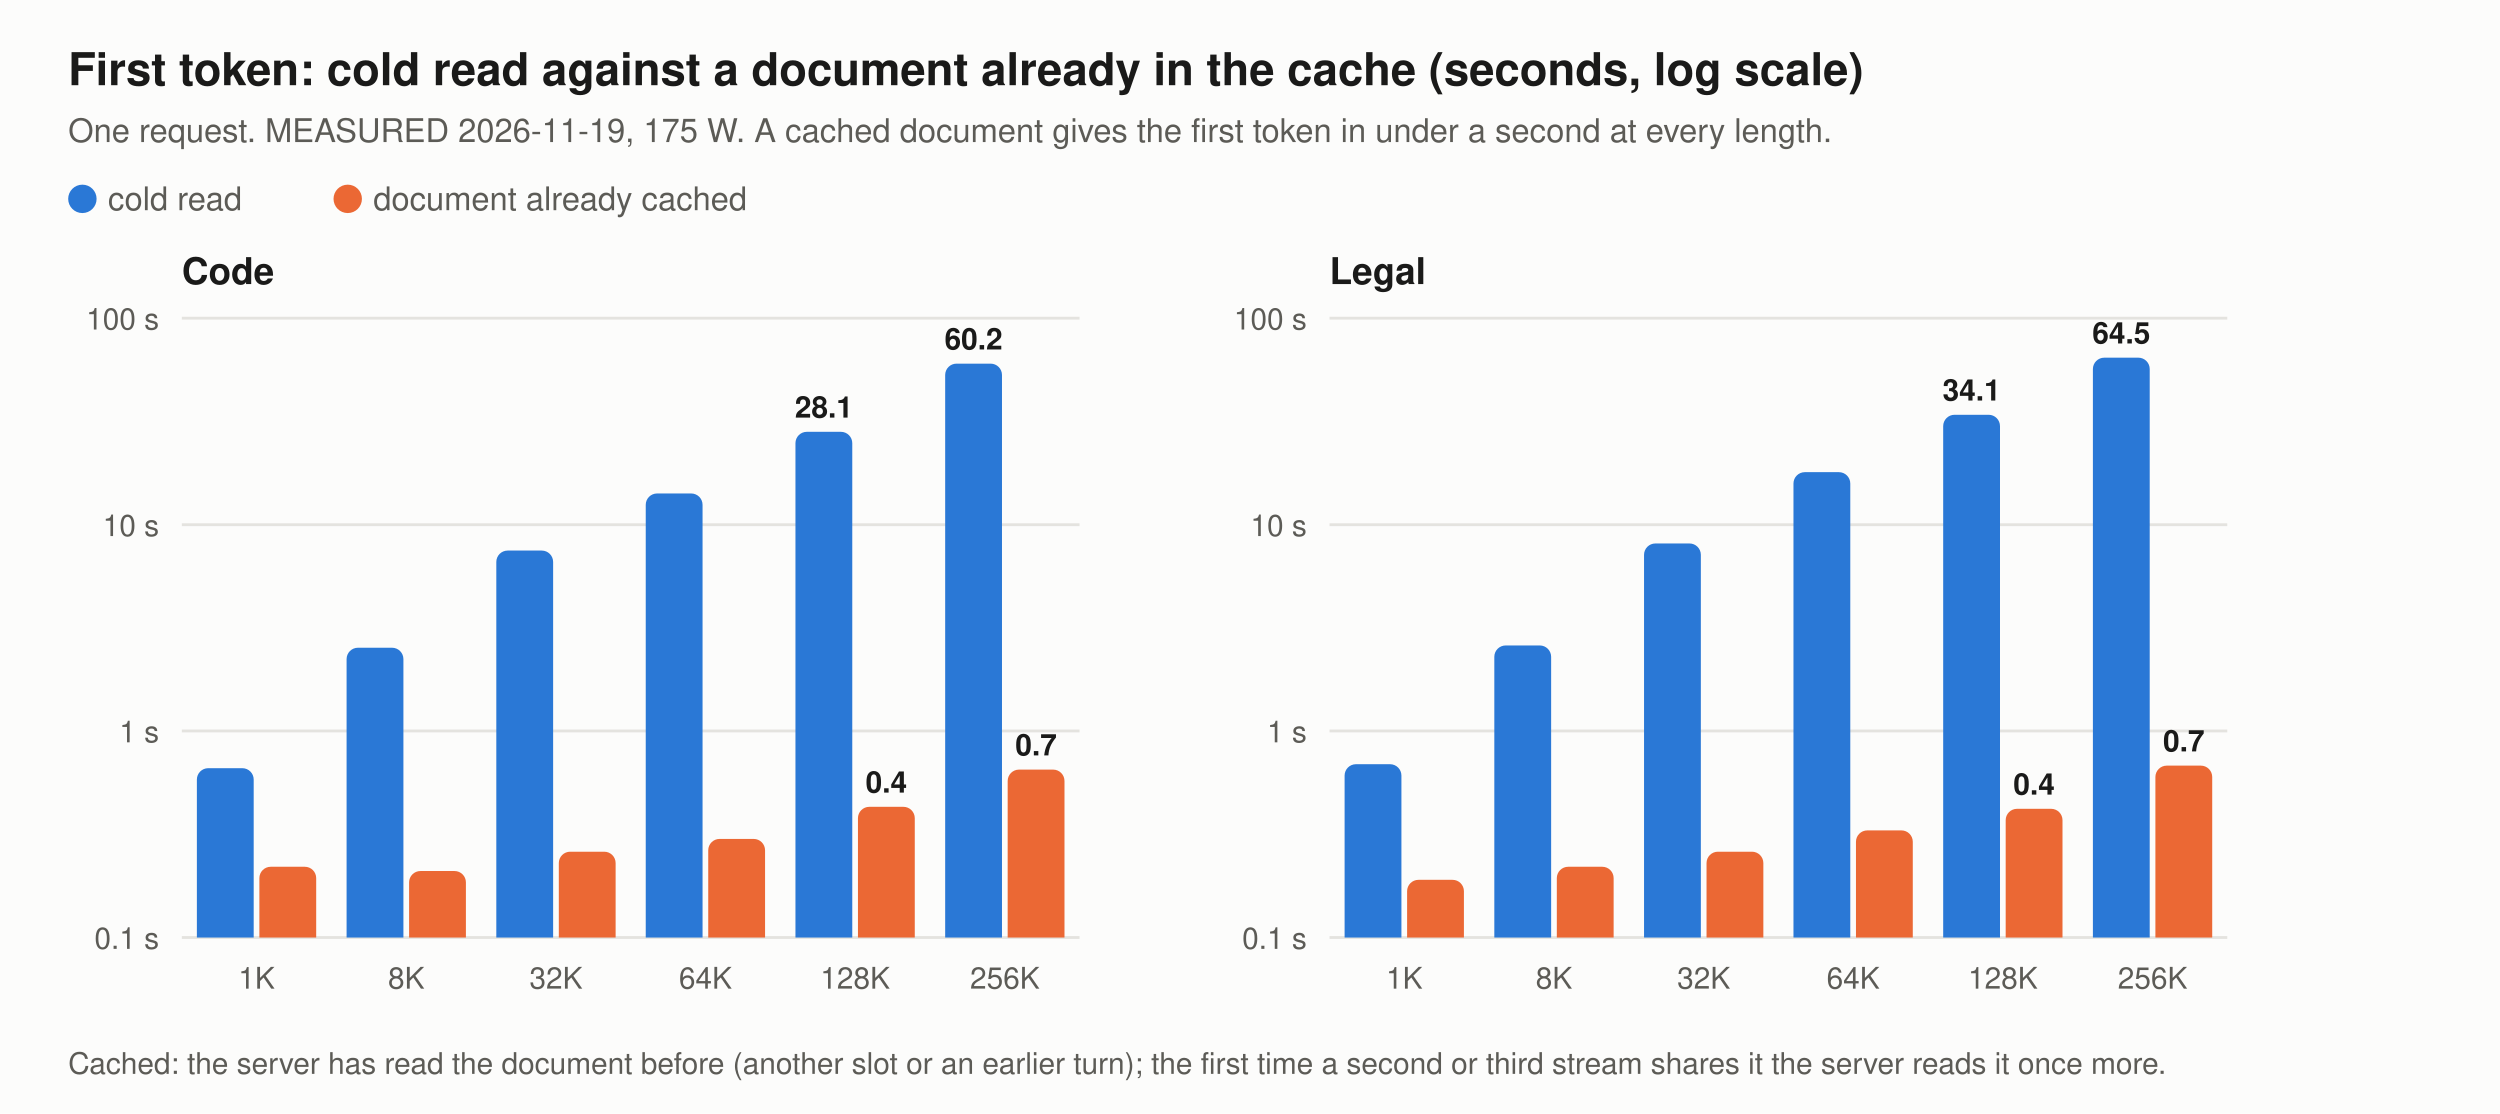
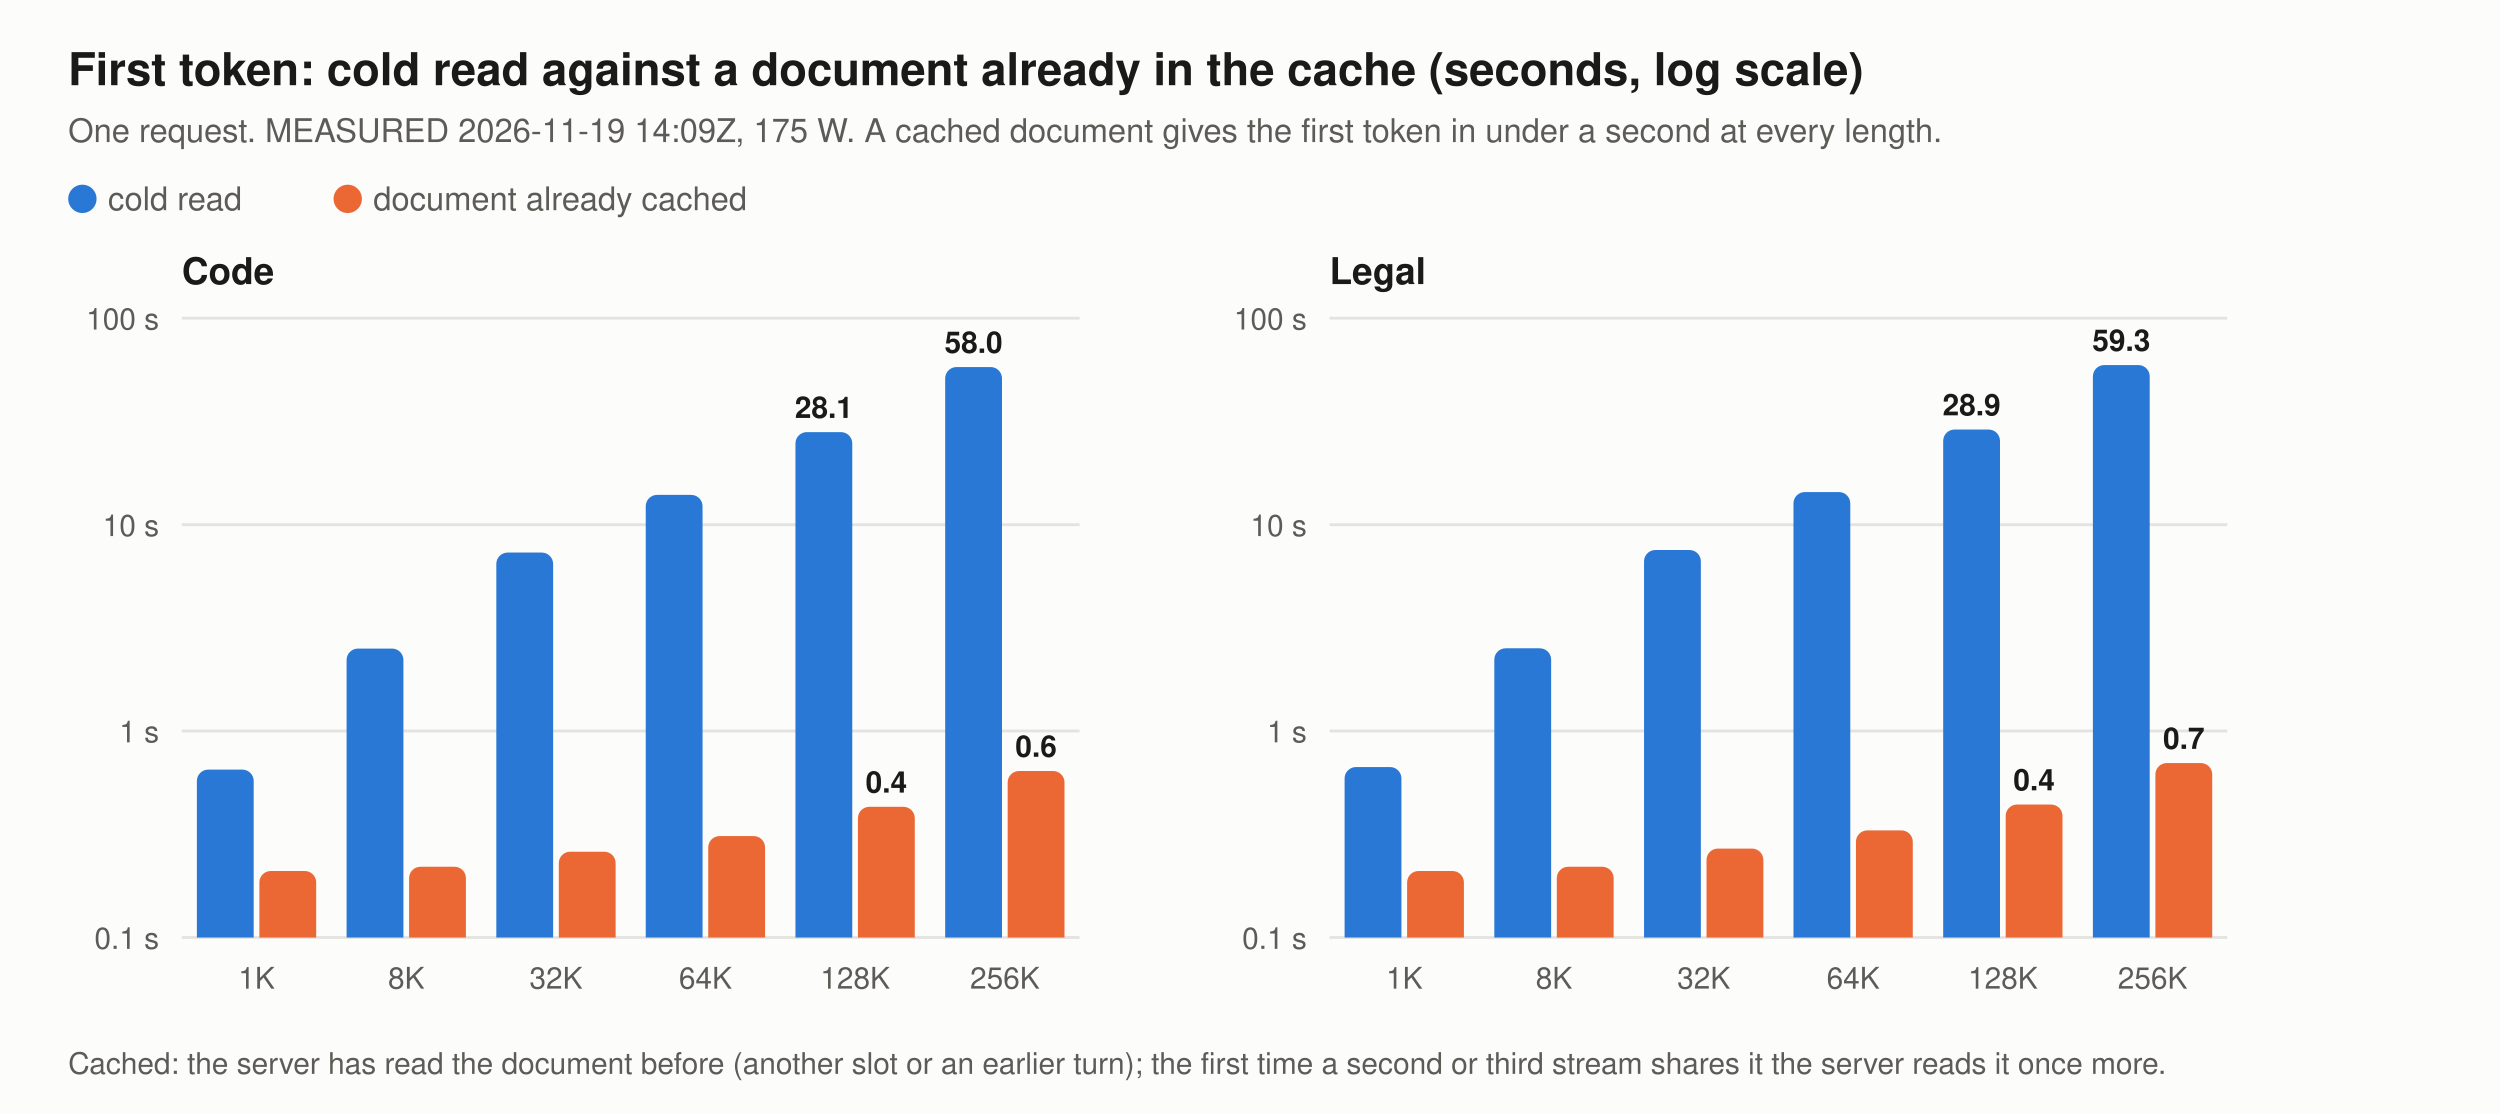
<svg xmlns="http://www.w3.org/2000/svg" width="880" height="392" viewBox="0 0 880 392" role="img" aria-label="First token: cold read against a document already in the cache (seconds, log scale)">
  <rect width="880" height="392" fill="#fcfcfb" />
  <text x="24.0" y="30.0" font-family="-apple-system,BlinkMacSystemFont,'Segoe UI',Helvetica,Arial,sans-serif" font-size="16" fill="#1a1a19" text-anchor="start" font-weight="600">First token: cold read against a document already in the cache (seconds, log scale)</text>
-   <text x="24.0" y="50.0" font-family="-apple-system,BlinkMacSystemFont,'Segoe UI',Helvetica,Arial,sans-serif" font-size="11.5" fill="#5c5b56" text-anchor="start" font-weight="normal">One request. MEASURED 2026-11-19, 175 W. A cached document gives the first token in under a second at every length.</text>
+   <text x="24.0" y="50.0" font-family="-apple-system,BlinkMacSystemFont,'Segoe UI',Helvetica,Arial,sans-serif" font-size="11.5" fill="#5c5b56" text-anchor="start" font-weight="normal">One request. MEASURED 2026-11-19 14:09Z, 175 W. A cached document gives the first token in under a second at every length.</text>
  <circle cx="29" cy="70" r="5" fill="#2a78d6" />
  <text x="38.0" y="74.0" font-family="-apple-system,BlinkMacSystemFont,'Segoe UI',Helvetica,Arial,sans-serif" font-size="11.5" fill="#5c5b56" text-anchor="start" font-weight="normal">cold read</text>
  <circle cx="122.4" cy="70" r="5" fill="#eb6834" />
  <text x="131.4" y="74.0" font-family="-apple-system,BlinkMacSystemFont,'Segoe UI',Helvetica,Arial,sans-serif" font-size="11.5" fill="#5c5b56" text-anchor="start" font-weight="normal">document already cached</text>
  <text x="64.0" y="100.0" font-family="-apple-system,BlinkMacSystemFont,'Segoe UI',Helvetica,Arial,sans-serif" font-size="13" fill="#1a1a19" text-anchor="start" font-weight="600">Code</text>
  <line x1="64" x2="380" y1="330.0" y2="330.0" stroke="#e4e3df" stroke-width="1" />
  <text x="56.0" y="334.0" font-family="-apple-system,BlinkMacSystemFont,'Segoe UI',Helvetica,Arial,sans-serif" font-size="10.5" fill="#5c5b56" text-anchor="end" font-weight="normal">0.1 s</text>
  <line x1="64" x2="380" y1="257.3" y2="257.3" stroke="#e4e3df" stroke-width="1" />
  <text x="56.0" y="261.3" font-family="-apple-system,BlinkMacSystemFont,'Segoe UI',Helvetica,Arial,sans-serif" font-size="10.5" fill="#5c5b56" text-anchor="end" font-weight="normal">1 s</text>
  <line x1="64" x2="380" y1="184.7" y2="184.7" stroke="#e4e3df" stroke-width="1" />
  <text x="56.0" y="188.7" font-family="-apple-system,BlinkMacSystemFont,'Segoe UI',Helvetica,Arial,sans-serif" font-size="10.5" fill="#5c5b56" text-anchor="end" font-weight="normal">10 s</text>
  <line x1="64" x2="380" y1="112.0" y2="112.0" stroke="#e4e3df" stroke-width="1" />
  <text x="56.0" y="116.0" font-family="-apple-system,BlinkMacSystemFont,'Segoe UI',Helvetica,Arial,sans-serif" font-size="10.5" fill="#5c5b56" text-anchor="end" font-weight="normal">100 s</text>
  <text x="90.3" y="348.0" font-family="-apple-system,BlinkMacSystemFont,'Segoe UI',Helvetica,Arial,sans-serif" font-size="10.5" fill="#5c5b56" text-anchor="middle" font-weight="normal">1K</text>
-   <path d="M69.3,330 v-55.6 a4,4 0 0 1 4,-4 h12 a4,4 0 0 1 4,4 v55.6 z" fill="#2a78d6" />
-   <path d="M91.3,330 v-20.9 a4,4 0 0 1 4,-4 h12 a4,4 0 0 1 4,4 v20.9 z" fill="#eb6834" />
+   <path d="M69.3,330 v-55.1 a4,4 0 0 1 4,-4 h12 a4,4 0 0 1 4,4 v55.1 z" fill="#2a78d6" />
+   <path d="M91.3,330 v-19.4 a4,4 0 0 1 4,-4 h12 a4,4 0 0 1 4,4 v19.4 z" fill="#eb6834" />
  <text x="143.0" y="348.0" font-family="-apple-system,BlinkMacSystemFont,'Segoe UI',Helvetica,Arial,sans-serif" font-size="10.5" fill="#5c5b56" text-anchor="middle" font-weight="normal">8K</text>
-   <path d="M122.0,330 v-98.0 a4,4 0 0 1 4,-4 h12 a4,4 0 0 1 4,4 v98.0 z" fill="#2a78d6" />
-   <path d="M144.0,330 v-19.4 a4,4 0 0 1 4,-4 h12 a4,4 0 0 1 4,4 v19.4 z" fill="#eb6834" />
+   <path d="M122.0,330 v-97.7 a4,4 0 0 1 4,-4 h12 a4,4 0 0 1 4,4 v97.7 z" fill="#2a78d6" />
+   <path d="M144.0,330 v-20.9 a4,4 0 0 1 4,-4 h12 a4,4 0 0 1 4,4 v20.9 z" fill="#eb6834" />
  <text x="195.7" y="348.0" font-family="-apple-system,BlinkMacSystemFont,'Segoe UI',Helvetica,Arial,sans-serif" font-size="10.5" fill="#5c5b56" text-anchor="middle" font-weight="normal">32K</text>
-   <path d="M174.7,330 v-132.2 a4,4 0 0 1 4,-4 h12 a4,4 0 0 1 4,4 v132.2 z" fill="#2a78d6" />
+   <path d="M174.7,330 v-131.5 a4,4 0 0 1 4,-4 h12 a4,4 0 0 1 4,4 v131.5 z" fill="#2a78d6" />
  <path d="M196.7,330 v-26.2 a4,4 0 0 1 4,-4 h12 a4,4 0 0 1 4,4 v26.2 z" fill="#eb6834" />
  <text x="248.3" y="348.0" font-family="-apple-system,BlinkMacSystemFont,'Segoe UI',Helvetica,Arial,sans-serif" font-size="10.5" fill="#5c5b56" text-anchor="middle" font-weight="normal">64K</text>
-   <path d="M227.3,330 v-152.3 a4,4 0 0 1 4,-4 h12 a4,4 0 0 1 4,4 v152.3 z" fill="#2a78d6" />
-   <path d="M249.3,330 v-30.7 a4,4 0 0 1 4,-4 h12 a4,4 0 0 1 4,4 v30.7 z" fill="#eb6834" />
+   <path d="M227.3,330 v-151.8 a4,4 0 0 1 4,-4 h12 a4,4 0 0 1 4,4 v151.8 z" fill="#2a78d6" />
+   <path d="M249.3,330 v-31.7 a4,4 0 0 1 4,-4 h12 a4,4 0 0 1 4,4 v31.7 z" fill="#eb6834" />
  <text x="301.0" y="348.0" font-family="-apple-system,BlinkMacSystemFont,'Segoe UI',Helvetica,Arial,sans-serif" font-size="10.5" fill="#5c5b56" text-anchor="middle" font-weight="normal">128K</text>
-   <path d="M280.0,330 v-174.0 a4,4 0 0 1 4,-4 h12 a4,4 0 0 1 4,4 v174.0 z" fill="#2a78d6" />
-   <text x="290.0" y="147.0" font-family="-apple-system,BlinkMacSystemFont,'Segoe UI',Helvetica,Arial,sans-serif" font-size="10.5" fill="#1a1a19" text-anchor="middle" font-weight="600">28.1</text>
+   <path d="M280.0,330 v-173.9 a4,4 0 0 1 4,-4 h12 a4,4 0 0 1 4,4 v173.9 z" fill="#2a78d6" />
+   <text x="290.0" y="147.1" font-family="-apple-system,BlinkMacSystemFont,'Segoe UI',Helvetica,Arial,sans-serif" font-size="10.5" fill="#1a1a19" text-anchor="middle" font-weight="600">28.1</text>
  <path d="M302.0,330 v-42.0 a4,4 0 0 1 4,-4 h12 a4,4 0 0 1 4,4 v42.0 z" fill="#eb6834" />
  <text x="312.0" y="279.0" font-family="-apple-system,BlinkMacSystemFont,'Segoe UI',Helvetica,Arial,sans-serif" font-size="10.5" fill="#1a1a19" text-anchor="middle" font-weight="600">0.4</text>
  <text x="353.7" y="348.0" font-family="-apple-system,BlinkMacSystemFont,'Segoe UI',Helvetica,Arial,sans-serif" font-size="10.5" fill="#5c5b56" text-anchor="middle" font-weight="normal">256K</text>
-   <path d="M332.7,330 v-198.0 a4,4 0 0 1 4,-4 h12 a4,4 0 0 1 4,4 v198.0 z" fill="#2a78d6" />
-   <text x="342.7" y="123.0" font-family="-apple-system,BlinkMacSystemFont,'Segoe UI',Helvetica,Arial,sans-serif" font-size="10.5" fill="#1a1a19" text-anchor="middle" font-weight="600">60.2</text>
-   <path d="M354.7,330 v-55.1 a4,4 0 0 1 4,-4 h12 a4,4 0 0 1 4,4 v55.1 z" fill="#eb6834" />
-   <text x="364.7" y="265.9" font-family="-apple-system,BlinkMacSystemFont,'Segoe UI',Helvetica,Arial,sans-serif" font-size="10.5" fill="#1a1a19" text-anchor="middle" font-weight="600">0.7</text>
+   <path d="M332.7,330 v-196.8 a4,4 0 0 1 4,-4 h12 a4,4 0 0 1 4,4 v196.8 z" fill="#2a78d6" />
+   <text x="342.7" y="124.2" font-family="-apple-system,BlinkMacSystemFont,'Segoe UI',Helvetica,Arial,sans-serif" font-size="10.5" fill="#1a1a19" text-anchor="middle" font-weight="600">58.0</text>
+   <path d="M354.7,330 v-54.6 a4,4 0 0 1 4,-4 h12 a4,4 0 0 1 4,4 v54.6 z" fill="#eb6834" />
+   <text x="364.7" y="266.4" font-family="-apple-system,BlinkMacSystemFont,'Segoe UI',Helvetica,Arial,sans-serif" font-size="10.5" fill="#1a1a19" text-anchor="middle" font-weight="600">0.6</text>
  <text x="468.0" y="100.0" font-family="-apple-system,BlinkMacSystemFont,'Segoe UI',Helvetica,Arial,sans-serif" font-size="13" fill="#1a1a19" text-anchor="start" font-weight="600">Legal</text>
  <line x1="468" x2="784" y1="330.0" y2="330.0" stroke="#e4e3df" stroke-width="1" />
  <text x="460.0" y="334.0" font-family="-apple-system,BlinkMacSystemFont,'Segoe UI',Helvetica,Arial,sans-serif" font-size="10.5" fill="#5c5b56" text-anchor="end" font-weight="normal">0.1 s</text>
  <line x1="468" x2="784" y1="257.3" y2="257.3" stroke="#e4e3df" stroke-width="1" />
  <text x="460.0" y="261.3" font-family="-apple-system,BlinkMacSystemFont,'Segoe UI',Helvetica,Arial,sans-serif" font-size="10.5" fill="#5c5b56" text-anchor="end" font-weight="normal">1 s</text>
  <line x1="468" x2="784" y1="184.7" y2="184.7" stroke="#e4e3df" stroke-width="1" />
  <text x="460.0" y="188.7" font-family="-apple-system,BlinkMacSystemFont,'Segoe UI',Helvetica,Arial,sans-serif" font-size="10.5" fill="#5c5b56" text-anchor="end" font-weight="normal">10 s</text>
  <line x1="468" x2="784" y1="112.0" y2="112.0" stroke="#e4e3df" stroke-width="1" />
  <text x="460.0" y="116.0" font-family="-apple-system,BlinkMacSystemFont,'Segoe UI',Helvetica,Arial,sans-serif" font-size="10.5" fill="#5c5b56" text-anchor="end" font-weight="normal">100 s</text>
  <text x="494.3" y="348.0" font-family="-apple-system,BlinkMacSystemFont,'Segoe UI',Helvetica,Arial,sans-serif" font-size="10.5" fill="#5c5b56" text-anchor="middle" font-weight="normal">1K</text>
-   <path d="M473.3,330 v-57.0 a4,4 0 0 1 4,-4 h12 a4,4 0 0 1 4,4 v57.0 z" fill="#2a78d6" />
-   <path d="M495.3,330 v-16.3 a4,4 0 0 1 4,-4 h12 a4,4 0 0 1 4,4 v16.3 z" fill="#eb6834" />
+   <path d="M473.3,330 v-56.0 a4,4 0 0 1 4,-4 h12 a4,4 0 0 1 4,4 v56.0 z" fill="#2a78d6" />
+   <path d="M495.3,330 v-19.4 a4,4 0 0 1 4,-4 h12 a4,4 0 0 1 4,4 v19.4 z" fill="#eb6834" />
  <text x="547.0" y="348.0" font-family="-apple-system,BlinkMacSystemFont,'Segoe UI',Helvetica,Arial,sans-serif" font-size="10.5" fill="#5c5b56" text-anchor="middle" font-weight="normal">8K</text>
-   <path d="M526.0,330 v-98.8 a4,4 0 0 1 4,-4 h12 a4,4 0 0 1 4,4 v98.8 z" fill="#2a78d6" />
+   <path d="M526.0,330 v-97.8 a4,4 0 0 1 4,-4 h12 a4,4 0 0 1 4,4 v97.8 z" fill="#2a78d6" />
  <path d="M548.0,330 v-20.9 a4,4 0 0 1 4,-4 h12 a4,4 0 0 1 4,4 v20.9 z" fill="#eb6834" />
  <text x="599.7" y="348.0" font-family="-apple-system,BlinkMacSystemFont,'Segoe UI',Helvetica,Arial,sans-serif" font-size="10.5" fill="#5c5b56" text-anchor="middle" font-weight="normal">32K</text>
-   <path d="M578.7,330 v-134.7 a4,4 0 0 1 4,-4 h12 a4,4 0 0 1 4,4 v134.7 z" fill="#2a78d6" />
-   <path d="M600.7,330 v-26.2 a4,4 0 0 1 4,-4 h12 a4,4 0 0 1 4,4 v26.2 z" fill="#eb6834" />
+   <path d="M578.7,330 v-132.4 a4,4 0 0 1 4,-4 h12 a4,4 0 0 1 4,4 v132.4 z" fill="#2a78d6" />
+   <path d="M600.7,330 v-27.3 a4,4 0 0 1 4,-4 h12 a4,4 0 0 1 4,4 v27.3 z" fill="#eb6834" />
  <text x="652.3" y="348.0" font-family="-apple-system,BlinkMacSystemFont,'Segoe UI',Helvetica,Arial,sans-serif" font-size="10.5" fill="#5c5b56" text-anchor="middle" font-weight="normal">64K</text>
-   <path d="M631.3,330 v-159.8 a4,4 0 0 1 4,-4 h12 a4,4 0 0 1 4,4 v159.8 z" fill="#2a78d6" />
+   <path d="M631.3,330 v-152.8 a4,4 0 0 1 4,-4 h12 a4,4 0 0 1 4,4 v152.8 z" fill="#2a78d6" />
  <path d="M653.3,330 v-33.7 a4,4 0 0 1 4,-4 h12 a4,4 0 0 1 4,4 v33.7 z" fill="#eb6834" />
  <text x="705.0" y="348.0" font-family="-apple-system,BlinkMacSystemFont,'Segoe UI',Helvetica,Arial,sans-serif" font-size="10.5" fill="#5c5b56" text-anchor="middle" font-weight="normal">128K</text>
-   <path d="M684.0,330 v-180.0 a4,4 0 0 1 4,-4 h12 a4,4 0 0 1 4,4 v180.0 z" fill="#2a78d6" />
-   <text x="694.0" y="141.0" font-family="-apple-system,BlinkMacSystemFont,'Segoe UI',Helvetica,Arial,sans-serif" font-size="10.5" fill="#1a1a19" text-anchor="middle" font-weight="600">34.1</text>
-   <path d="M706.0,330 v-41.3 a4,4 0 0 1 4,-4 h12 a4,4 0 0 1 4,4 v41.3 z" fill="#eb6834" />
-   <text x="716.0" y="279.7" font-family="-apple-system,BlinkMacSystemFont,'Segoe UI',Helvetica,Arial,sans-serif" font-size="10.5" fill="#1a1a19" text-anchor="middle" font-weight="600">0.4</text>
+   <path d="M684.0,330 v-174.8 a4,4 0 0 1 4,-4 h12 a4,4 0 0 1 4,4 v174.8 z" fill="#2a78d6" />
+   <text x="694.0" y="146.2" font-family="-apple-system,BlinkMacSystemFont,'Segoe UI',Helvetica,Arial,sans-serif" font-size="10.5" fill="#1a1a19" text-anchor="middle" font-weight="600">28.9</text>
+   <path d="M706.0,330 v-42.8 a4,4 0 0 1 4,-4 h12 a4,4 0 0 1 4,4 v42.8 z" fill="#eb6834" />
+   <text x="716.0" y="278.2" font-family="-apple-system,BlinkMacSystemFont,'Segoe UI',Helvetica,Arial,sans-serif" font-size="10.5" fill="#1a1a19" text-anchor="middle" font-weight="600">0.4</text>
  <text x="757.7" y="348.0" font-family="-apple-system,BlinkMacSystemFont,'Segoe UI',Helvetica,Arial,sans-serif" font-size="10.5" fill="#5c5b56" text-anchor="middle" font-weight="normal">256K</text>
-   <path d="M736.7,330 v-200.1 a4,4 0 0 1 4,-4 h12 a4,4 0 0 1 4,4 v200.1 z" fill="#2a78d6" />
-   <text x="746.7" y="120.9" font-family="-apple-system,BlinkMacSystemFont,'Segoe UI',Helvetica,Arial,sans-serif" font-size="10.5" fill="#1a1a19" text-anchor="middle" font-weight="600">64.5</text>
-   <path d="M758.7,330 v-56.5 a4,4 0 0 1 4,-4 h12 a4,4 0 0 1 4,4 v56.5 z" fill="#eb6834" />
-   <text x="768.7" y="264.5" font-family="-apple-system,BlinkMacSystemFont,'Segoe UI',Helvetica,Arial,sans-serif" font-size="10.5" fill="#1a1a19" text-anchor="middle" font-weight="600">0.7</text>
+   <path d="M736.7,330 v-197.5 a4,4 0 0 1 4,-4 h12 a4,4 0 0 1 4,4 v197.5 z" fill="#2a78d6" />
+   <text x="746.7" y="123.5" font-family="-apple-system,BlinkMacSystemFont,'Segoe UI',Helvetica,Arial,sans-serif" font-size="10.5" fill="#1a1a19" text-anchor="middle" font-weight="600">59.3</text>
+   <path d="M758.7,330 v-57.4 a4,4 0 0 1 4,-4 h12 a4,4 0 0 1 4,4 v57.4 z" fill="#eb6834" />
+   <text x="768.7" y="263.6" font-family="-apple-system,BlinkMacSystemFont,'Segoe UI',Helvetica,Arial,sans-serif" font-size="10.5" fill="#1a1a19" text-anchor="middle" font-weight="600">0.7</text>
  <text x="24.0" y="378.0" font-family="-apple-system,BlinkMacSystemFont,'Segoe UI',Helvetica,Arial,sans-serif" font-size="10.5" fill="#5c5b56" text-anchor="start" font-weight="normal">Cached: the server has read the document before (another slot or an earlier turn); the first time a second or third stream shares it the server reads it once more.</text>
</svg>
